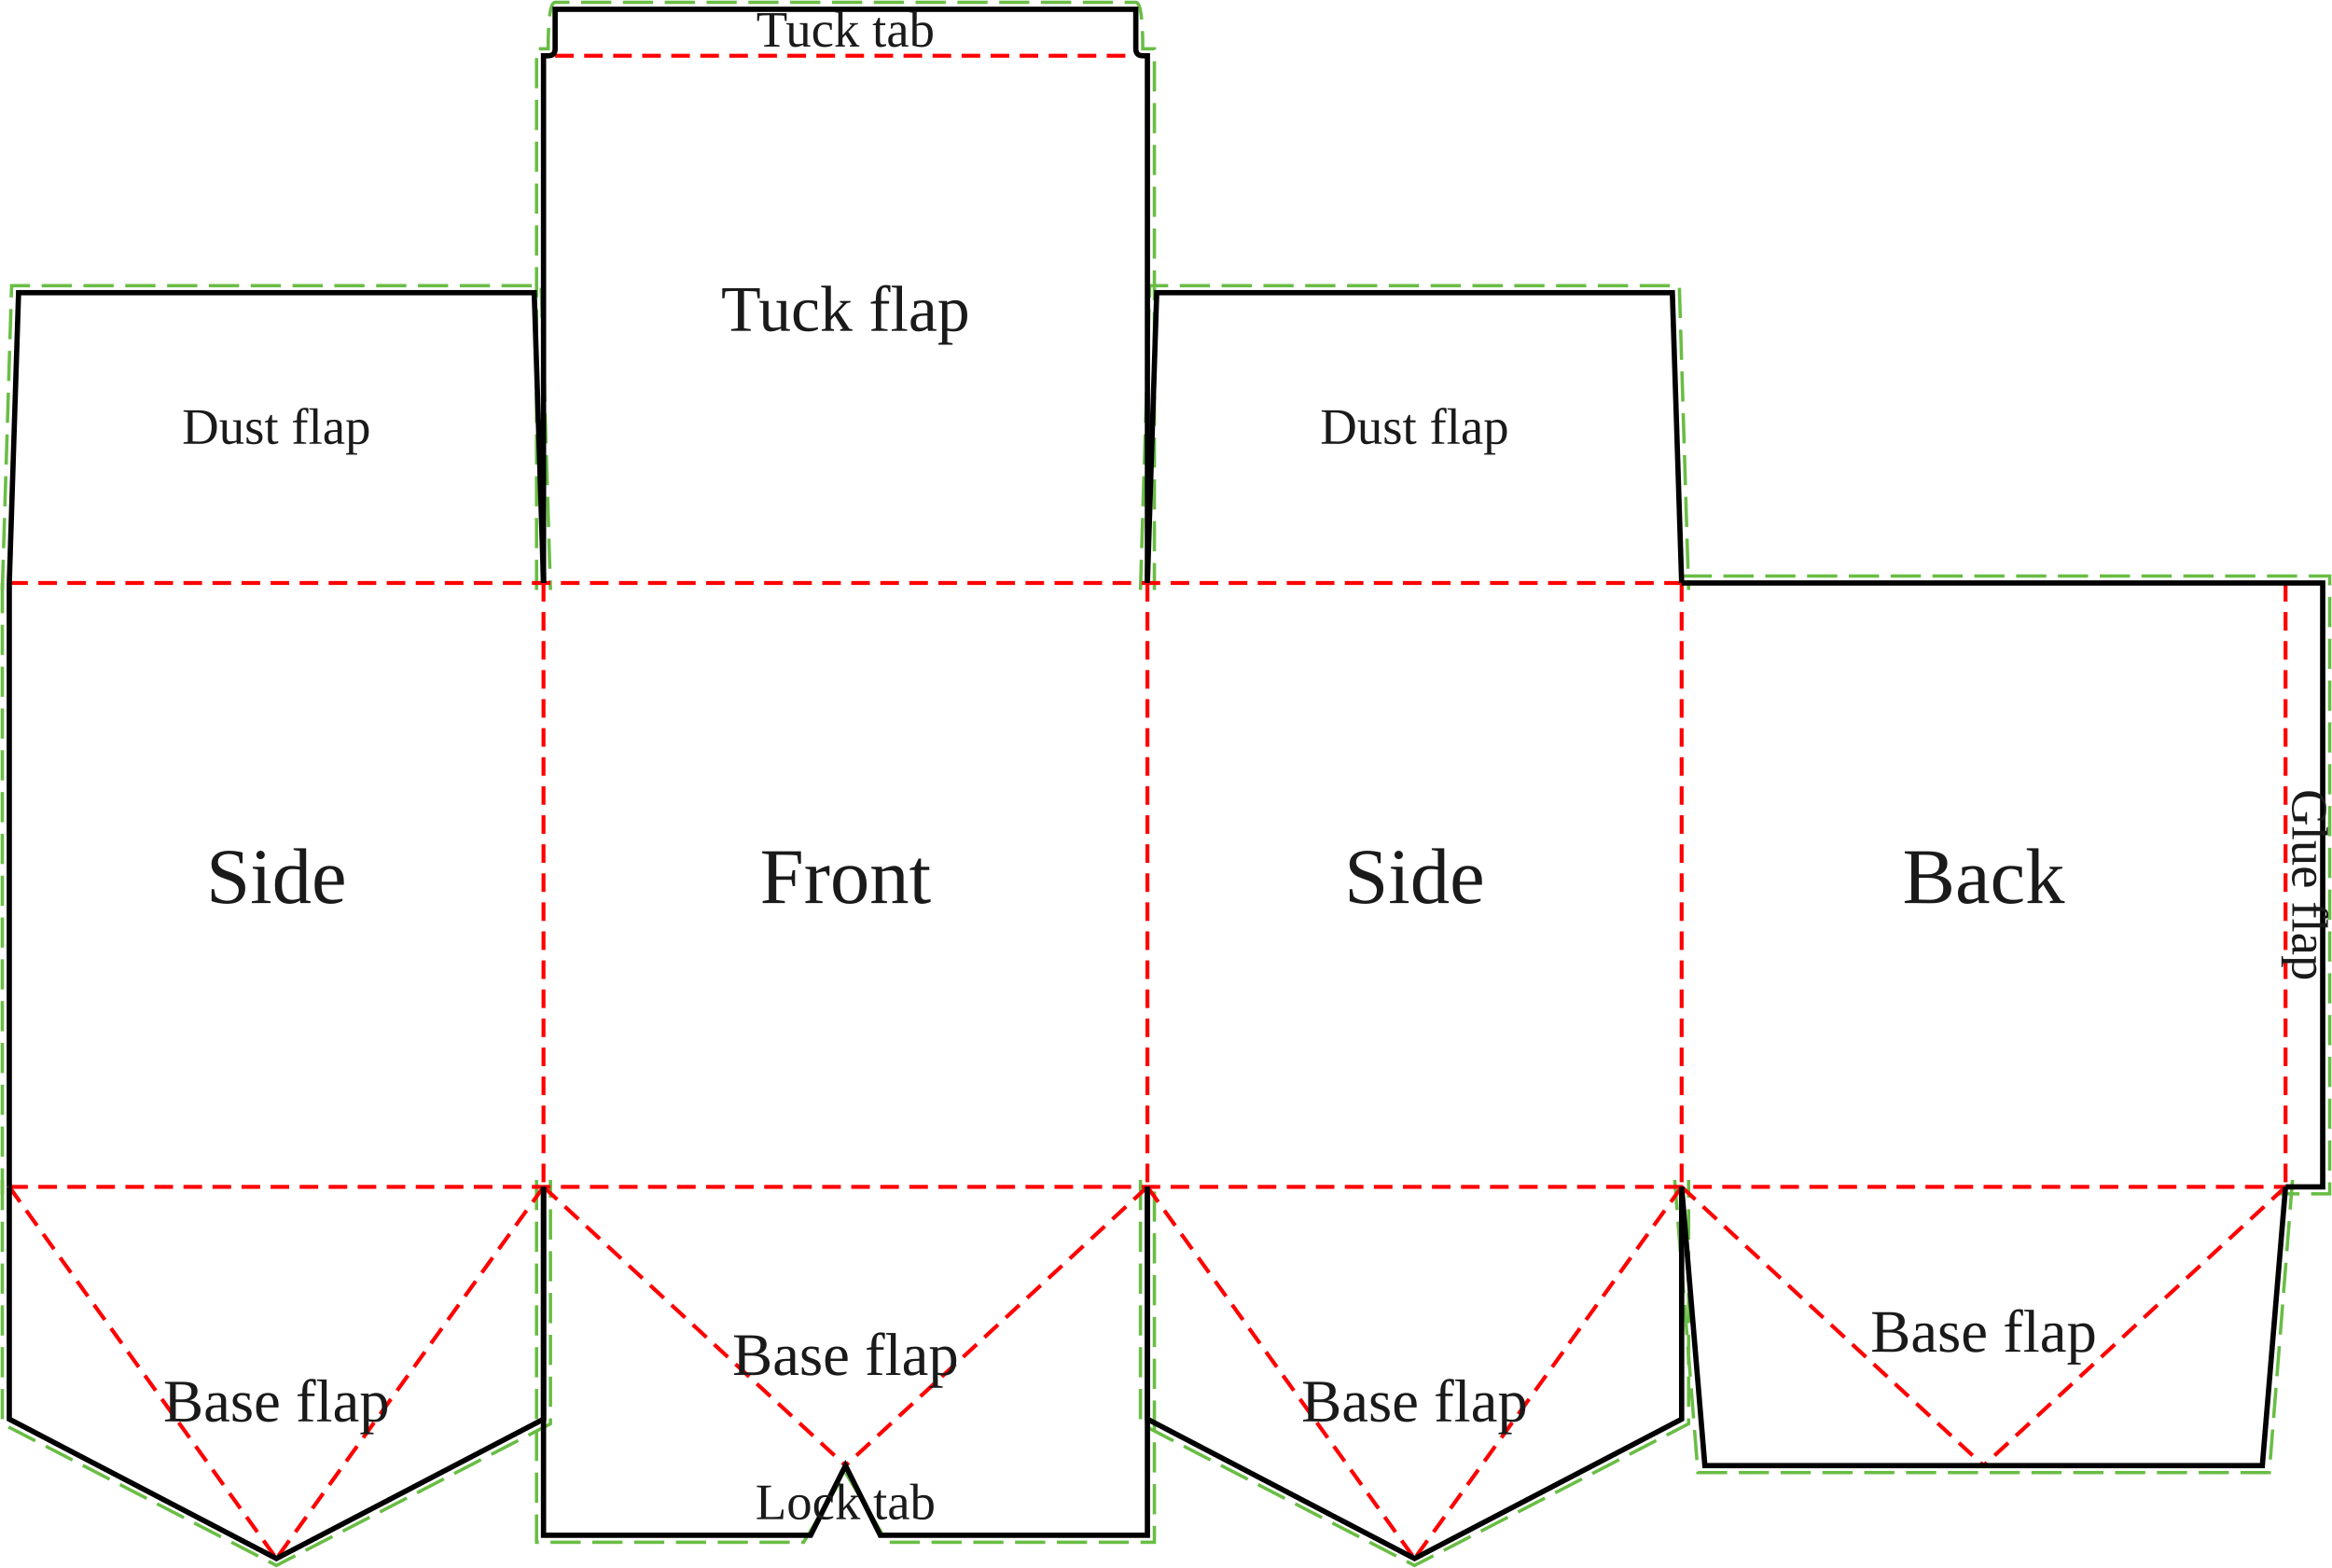
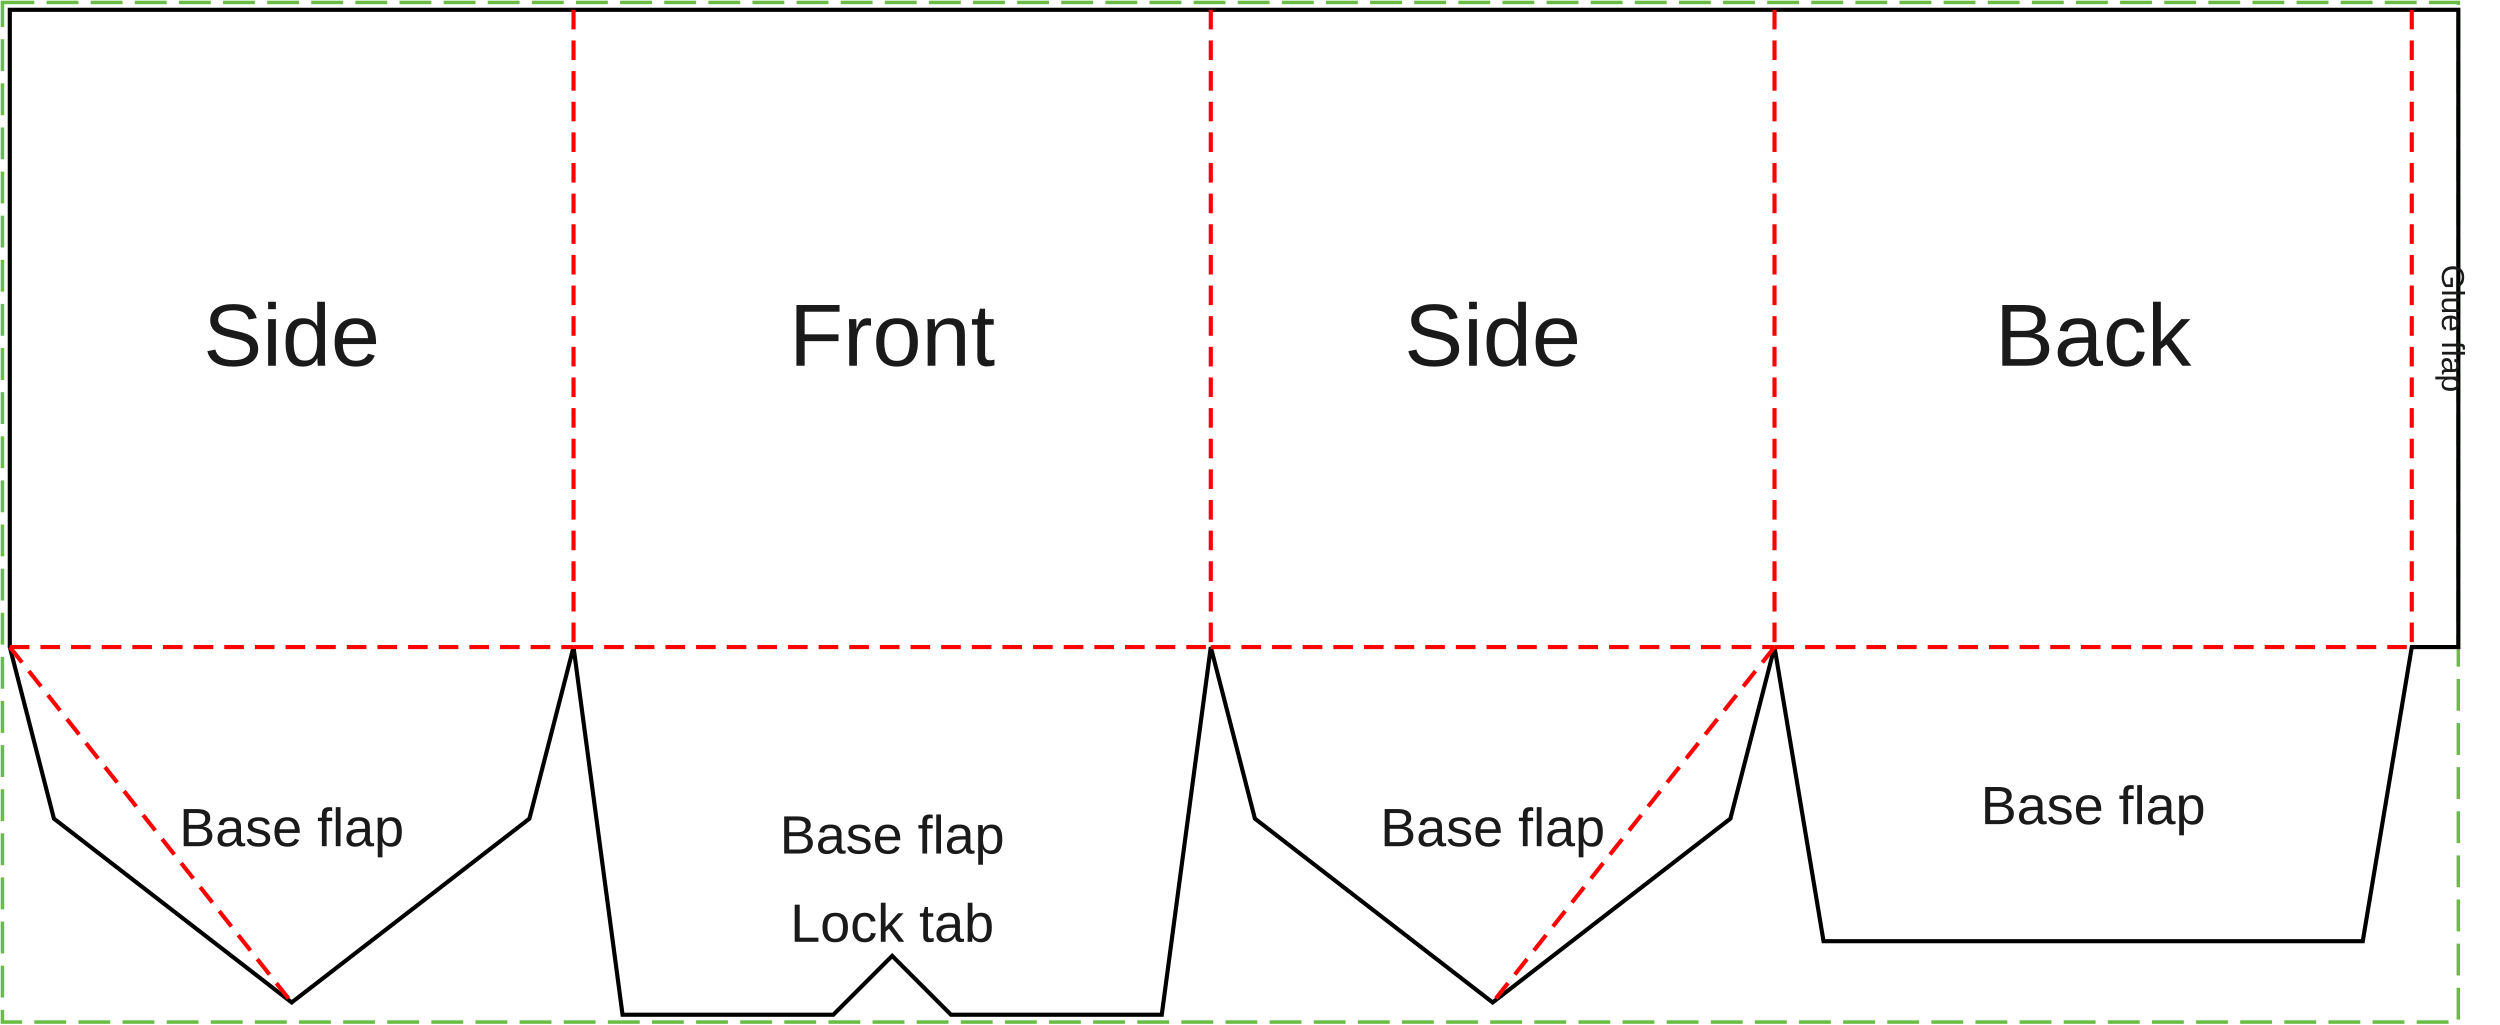
- <svg xmlns="http://www.w3.org/2000/svg" width="1004mm" height="675mm" viewBox="-4 -1 1004 675">
-   <path d="M -3 253 L 1 122 L 229 122 L 233 253" fill="none" stroke="#69BD44" stroke-width="1.43" stroke-dasharray="13 5" stroke-linejoin="miter" stroke-linecap="butt" />
-   <path d="M 227 253 L 227 20 L 232 20 Q 232 0 235 0 L 485 0 Q 488 0 488 20 L 493 20 L 493 253" fill="none" stroke="#69BD44" stroke-width="1.43" stroke-dasharray="13 5" stroke-linejoin="miter" stroke-linecap="butt" />
-   <path d="M 487 253 L 491 122 L 719 122 L 723 253" fill="none" stroke="#69BD44" stroke-width="1.43" stroke-dasharray="13 5" stroke-linejoin="miter" stroke-linecap="butt" />
-   <path d="M -3 250 L -3 513" fill="none" stroke="#69BD44" stroke-width="1.43" stroke-dasharray="13 5" stroke-linejoin="miter" stroke-linecap="butt" />
-   <path d="M 720 247 L 999 247 L 999 513 L 977 513" fill="none" stroke="#69BD44" stroke-width="1.43" stroke-dasharray="13 5" stroke-linejoin="miter" stroke-linecap="butt" />
-   <path d="M -3 507 L -3 612 L 115 673 L 233 612 L 233 507" fill="none" stroke="#69BD44" stroke-width="1.43" stroke-dasharray="13 5" stroke-linejoin="miter" stroke-linecap="butt" />
-   <path d="M 227 507 L 227 663 L 342 663 L 360 633 L 378 663 L 493 663 L 493 507" fill="none" stroke="#69BD44" stroke-width="1.43" stroke-dasharray="13 5" stroke-linejoin="miter" stroke-linecap="butt" />
-   <path d="M 487 507 L 487 612 L 605 673 L 723 612 L 723 507" fill="none" stroke="#69BD44" stroke-width="1.43" stroke-dasharray="13 5" stroke-linejoin="miter" stroke-linecap="butt" />
-   <path d="M 717 507 L 727 633 L 973 633 L 983 507" fill="none" stroke="#69BD44" stroke-width="1.43" stroke-dasharray="13 5" stroke-linejoin="miter" stroke-linecap="butt" />
-   <path d="M 230 250 L 230 510 M 490 250 L 490 510 M 720 250 L 720 510 M 980 250 L 980 510" fill="none" stroke="#FF0000" stroke-width="1.69" stroke-dasharray="8 4.5" stroke-linecap="butt" />
-   <path d="M 0 250 L 720 250 M 0 510 L 980 510" fill="none" stroke="#FF0000" stroke-width="1.69" stroke-dasharray="8 4.5" stroke-linecap="butt" />
-   <path d="M 235 23 L 485 23" fill="none" stroke="#FF0000" stroke-width="1.69" stroke-dasharray="8 4.5" stroke-linecap="butt" />
-   <path d="M 0 510 L 115 670 M 230 510 L 115 670 M 230 510 L 360 630 M 490 510 L 360 630 M 490 510 L 605 670 M 720 510 L 605 670 M 720 510 L 850 630 M 980 510 L 850 630" fill="none" stroke="#FF0000" stroke-width="1.69" stroke-dasharray="8 4.5" stroke-linecap="butt" />
-   <path d="M 0 250 L 4 125 L 226 125 L 230 250" fill="none" stroke="#000000" stroke-width="2.27" stroke-linejoin="miter" stroke-linecap="butt" />
-   <path d="M 230 250 L 230 23 L 232 23 Q 235 23 235 20 L 235 3 L 485 3 L 485 20 Q 485 23 488 23 L 490 23 L 490 250" fill="none" stroke="#000000" stroke-width="2.27" stroke-linejoin="miter" stroke-linecap="butt" />
-   <path d="M 490 250 L 494 125 L 716 125 L 720 250" fill="none" stroke="#000000" stroke-width="2.27" stroke-linejoin="miter" stroke-linecap="butt" />
-   <path d="M 0 250 L 0 510" fill="none" stroke="#000000" stroke-width="2.27" stroke-linecap="butt" />
-   <path d="M 720 250 L 996 250 L 996 510 L 980 510" fill="none" stroke="#000000" stroke-width="2.27" stroke-linejoin="miter" stroke-linecap="butt" />
-   <path d="M 0 510 L 0 610 L 115 670 L 230 610 L 230 510" fill="none" stroke="#000000" stroke-width="2.27" stroke-linejoin="miter" stroke-linecap="butt" />
-   <path d="M 230 510 L 230 660 L 345 660 L 360 630 L 375 660 L 490 660 L 490 510" fill="none" stroke="#000000" stroke-width="2.27" stroke-linejoin="miter" stroke-linecap="butt" />
-   <path d="M 490 510 L 490 610 L 605 670 L 720 610 L 720 510" fill="none" stroke="#000000" stroke-width="2.27" stroke-linejoin="miter" stroke-linecap="butt" />
-   <path d="M 720 510 L 730 630 L 970 630 L 980 510" fill="none" stroke="#000000" stroke-width="2.27" stroke-linejoin="miter" stroke-linecap="butt" />
-   <text x="115" y="380" font-size="34" fill="#1A1A1A" text-anchor="middle" dominant-baseline="middle">Side</text>
-   <text x="360" y="380" font-size="34" fill="#1A1A1A" text-anchor="middle" dominant-baseline="middle">Front</text>
-   <text x="605" y="380" font-size="34" fill="#1A1A1A" text-anchor="middle" dominant-baseline="middle">Side</text>
-   <text x="850" y="380" font-size="34" fill="#1A1A1A" text-anchor="middle" dominant-baseline="middle">Back</text>
-   <text x="988" y="380" font-size="22" fill="#1A1A1A" text-anchor="middle" dominant-baseline="middle" transform="rotate(90 988 380)">Glue flap</text>
-   <text x="115" y="185" font-size="22" fill="#1A1A1A" text-anchor="middle" dominant-baseline="middle">Dust flap</text>
-   <text x="605" y="185" font-size="22" fill="#1A1A1A" text-anchor="middle" dominant-baseline="middle">Dust flap</text>
-   <text x="360" y="135" font-size="28" fill="#1A1A1A" text-anchor="middle" dominant-baseline="middle">Tuck flap</text>
-   <text x="360" y="14" font-size="22" fill="#1A1A1A" text-anchor="middle" dominant-baseline="middle">Tuck tab</text>
-   <text x="115" y="605" font-size="26" fill="#1A1A1A" text-anchor="middle" dominant-baseline="middle">Base flap</text>
-   <text x="360" y="585" font-size="26" fill="#1A1A1A" text-anchor="middle" dominant-baseline="middle">Base flap</text>
-   <text x="605" y="605" font-size="26" fill="#1A1A1A" text-anchor="middle" dominant-baseline="middle">Base flap</text>
-   <text x="850" y="575" font-size="26" fill="#1A1A1A" text-anchor="middle" dominant-baseline="middle">Base flap</text>
-   <text x="360" y="648" font-size="22" fill="#1A1A1A" text-anchor="middle" dominant-baseline="middle">Lock tab</text>
+ <svg xmlns="http://www.w3.org/2000/svg" width="1020mm" height="418mm" viewBox="-4 -4 1020 418" version="1.1">
+   <path id="b l e e d r e c t a n g l e -3 m m" d="M -3 -3 L 999 -3 L 999 413 L -3 413 Z" fill="none" stroke="#69BD44" stroke-width="1.43" stroke-dasharray="13 5" stroke-linejoin="miter" stroke-linecap="butt" />
+   <path id="s i n g l e c l o s e d c u t o u t l i n e" d="M 0 0 L 999 0 L 999 260 L 980 260 L 960 380 L 740 380 L 720 260 L 702 330 L 605 405 L 508 330 L 490 260 L 470 410 L 384 410 L 360 386 L 336 410 L 250 410 L 230 260 L 212 330 L 115 405 L 18 330 L 0 260 L 0 0 Z" fill="none" stroke="#000000" stroke-width="1.69" stroke-linejoin="miter" stroke-linecap="butt" />
+   <path id="f o l d v e r t i c a l s i d e f r o n t x 230" d="M 230 0 L 230 260" fill="none" stroke="#FF0000" stroke-width="1.69" stroke-dasharray="8 4.5" stroke-linejoin="miter" stroke-linecap="butt" />
+   <path id="f o l d v e r t i c a l f r o n t s i d e x 490" d="M 490 0 L 490 260" fill="none" stroke="#FF0000" stroke-width="1.69" stroke-dasharray="8 4.5" stroke-linejoin="miter" stroke-linecap="butt" />
+   <path id="f o l d v e r t i c a l s i d e b a c k x 720" d="M 720 0 L 720 260" fill="none" stroke="#FF0000" stroke-width="1.69" stroke-dasharray="8 4.5" stroke-linejoin="miter" stroke-linecap="butt" />
+   <path id="f o l d v e r t i c a l b a c k g l u e x 980" d="M 980 0 L 980 260" fill="none" stroke="#FF0000" stroke-width="1.69" stroke-dasharray="8 4.5" stroke-linejoin="miter" stroke-linecap="butt" />
+   <path id="f o l d b a s e l e f t s i d e y 260" d="M 0 260 L 230 260" fill="none" stroke="#FF0000" stroke-width="1.69" stroke-dasharray="8 4.5" stroke-linejoin="miter" stroke-linecap="butt" />
+   <path id="f o l d b a s e f r o n t y 260" d="M 230 260 L 490 260" fill="none" stroke="#FF0000" stroke-width="1.69" stroke-dasharray="8 4.5" stroke-linejoin="miter" stroke-linecap="butt" />
+   <path id="f o l d b a s e r i g h t s i d e y 260" d="M 490 260 L 720 260" fill="none" stroke="#FF0000" stroke-width="1.69" stroke-dasharray="8 4.5" stroke-linejoin="miter" stroke-linecap="butt" />
+   <path id="f o l d b a s e b a c k y 260" d="M 720 260 L 980 260" fill="none" stroke="#FF0000" stroke-width="1.69" stroke-dasharray="8 4.5" stroke-linejoin="miter" stroke-linecap="butt" />
+   <path id="d i a g o n a l c r e a s e l e f t s i d e b a s e f l a p" d="M 0 260 L 115 405" fill="none" stroke="#FF0000" stroke-width="1.69" stroke-dasharray="8 4.5" stroke-linejoin="miter" stroke-linecap="butt" />
+   <path id="d i a g o n a l c r e a s e r i g h t s i d e b a s e f l a p" d="M 720 260 L 605 405" fill="none" stroke="#FF0000" stroke-width="1.69" stroke-dasharray="8 4.5" stroke-linejoin="miter" stroke-linecap="butt" />
+   <g id="l a b e l s" font-family="Arial, Helvetica, sans-serif" fill="#1A1A1A" stroke="none">
+     <text id="l a b e l p a n e l s i d e l e f t" x="115" y="135" font-size="36" text-anchor="middle" dominant-baseline="middle">Side</text>
+     <text id="l a b e l p a n e l f r o n t" x="360" y="135" font-size="36" text-anchor="middle" dominant-baseline="middle">Front</text>
+     <text id="l a b e l p a n e l s i d e r i g h t" x="605" y="135" font-size="36" text-anchor="middle" dominant-baseline="middle">Side</text>
+     <text id="l a b e l p a n e l b a c k" x="850" y="135" font-size="36" text-anchor="middle" dominant-baseline="middle">Back</text>
+     <text id="l a b e l g l u e f l a p" x="0" y="0" font-size="13" text-anchor="middle" dominant-baseline="middle" transform="translate(996 130) rotate(90)">Glue flap</text>
+     <text id="l a b e l b a s e f l a p l e f t s i d e" x="115" y="335" font-size="22" text-anchor="middle" dominant-baseline="middle">Base flap</text>
+     <text id="l a b e l b a s e f l a p f r o n t" x="360" y="338" font-size="22" text-anchor="middle" dominant-baseline="middle">Base flap</text>
+     <text id="l a b e l b a s e f l a p r i g h t s i d e" x="605" y="335" font-size="22" text-anchor="middle" dominant-baseline="middle">Base flap</text>
+     <text id="l a b e l b a s e f l a p b a c k" x="850" y="326" font-size="22" text-anchor="middle" dominant-baseline="middle">Base flap</text>
+     <text id="l a b e l l o c k t a b" x="360" y="374" font-size="22" text-anchor="middle" dominant-baseline="middle">Lock tab</text>
+   </g>
</svg>
